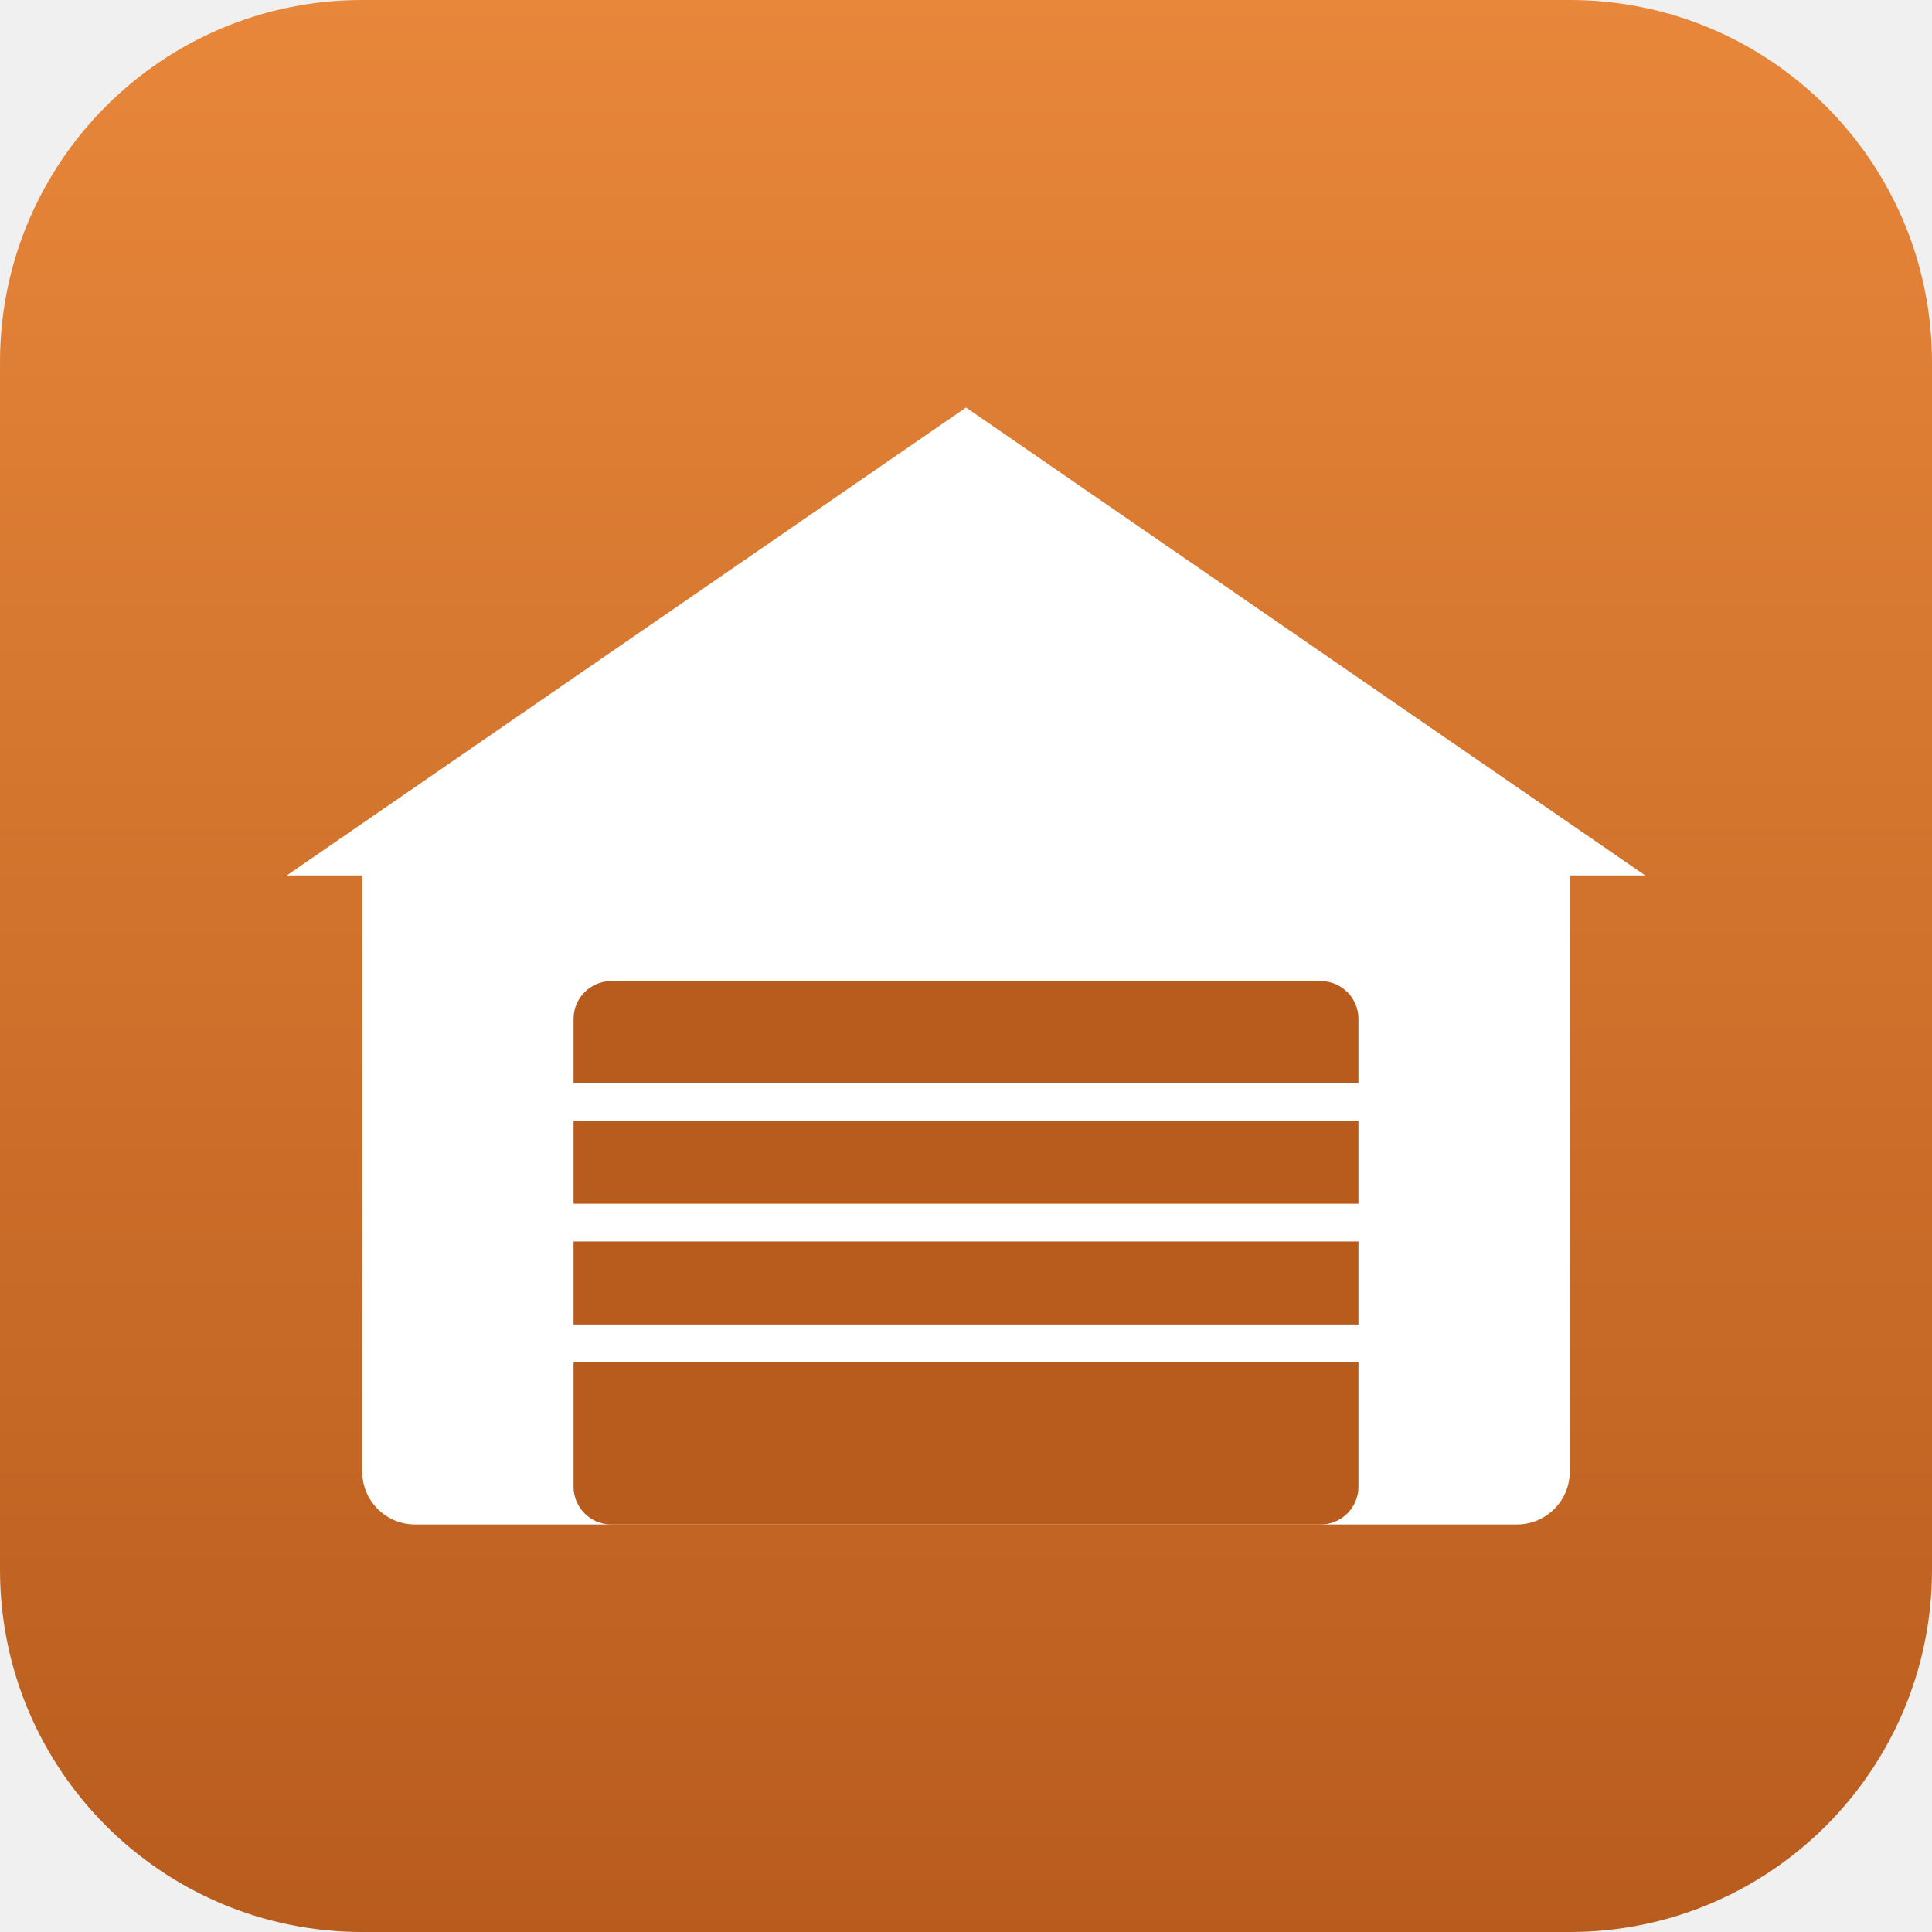
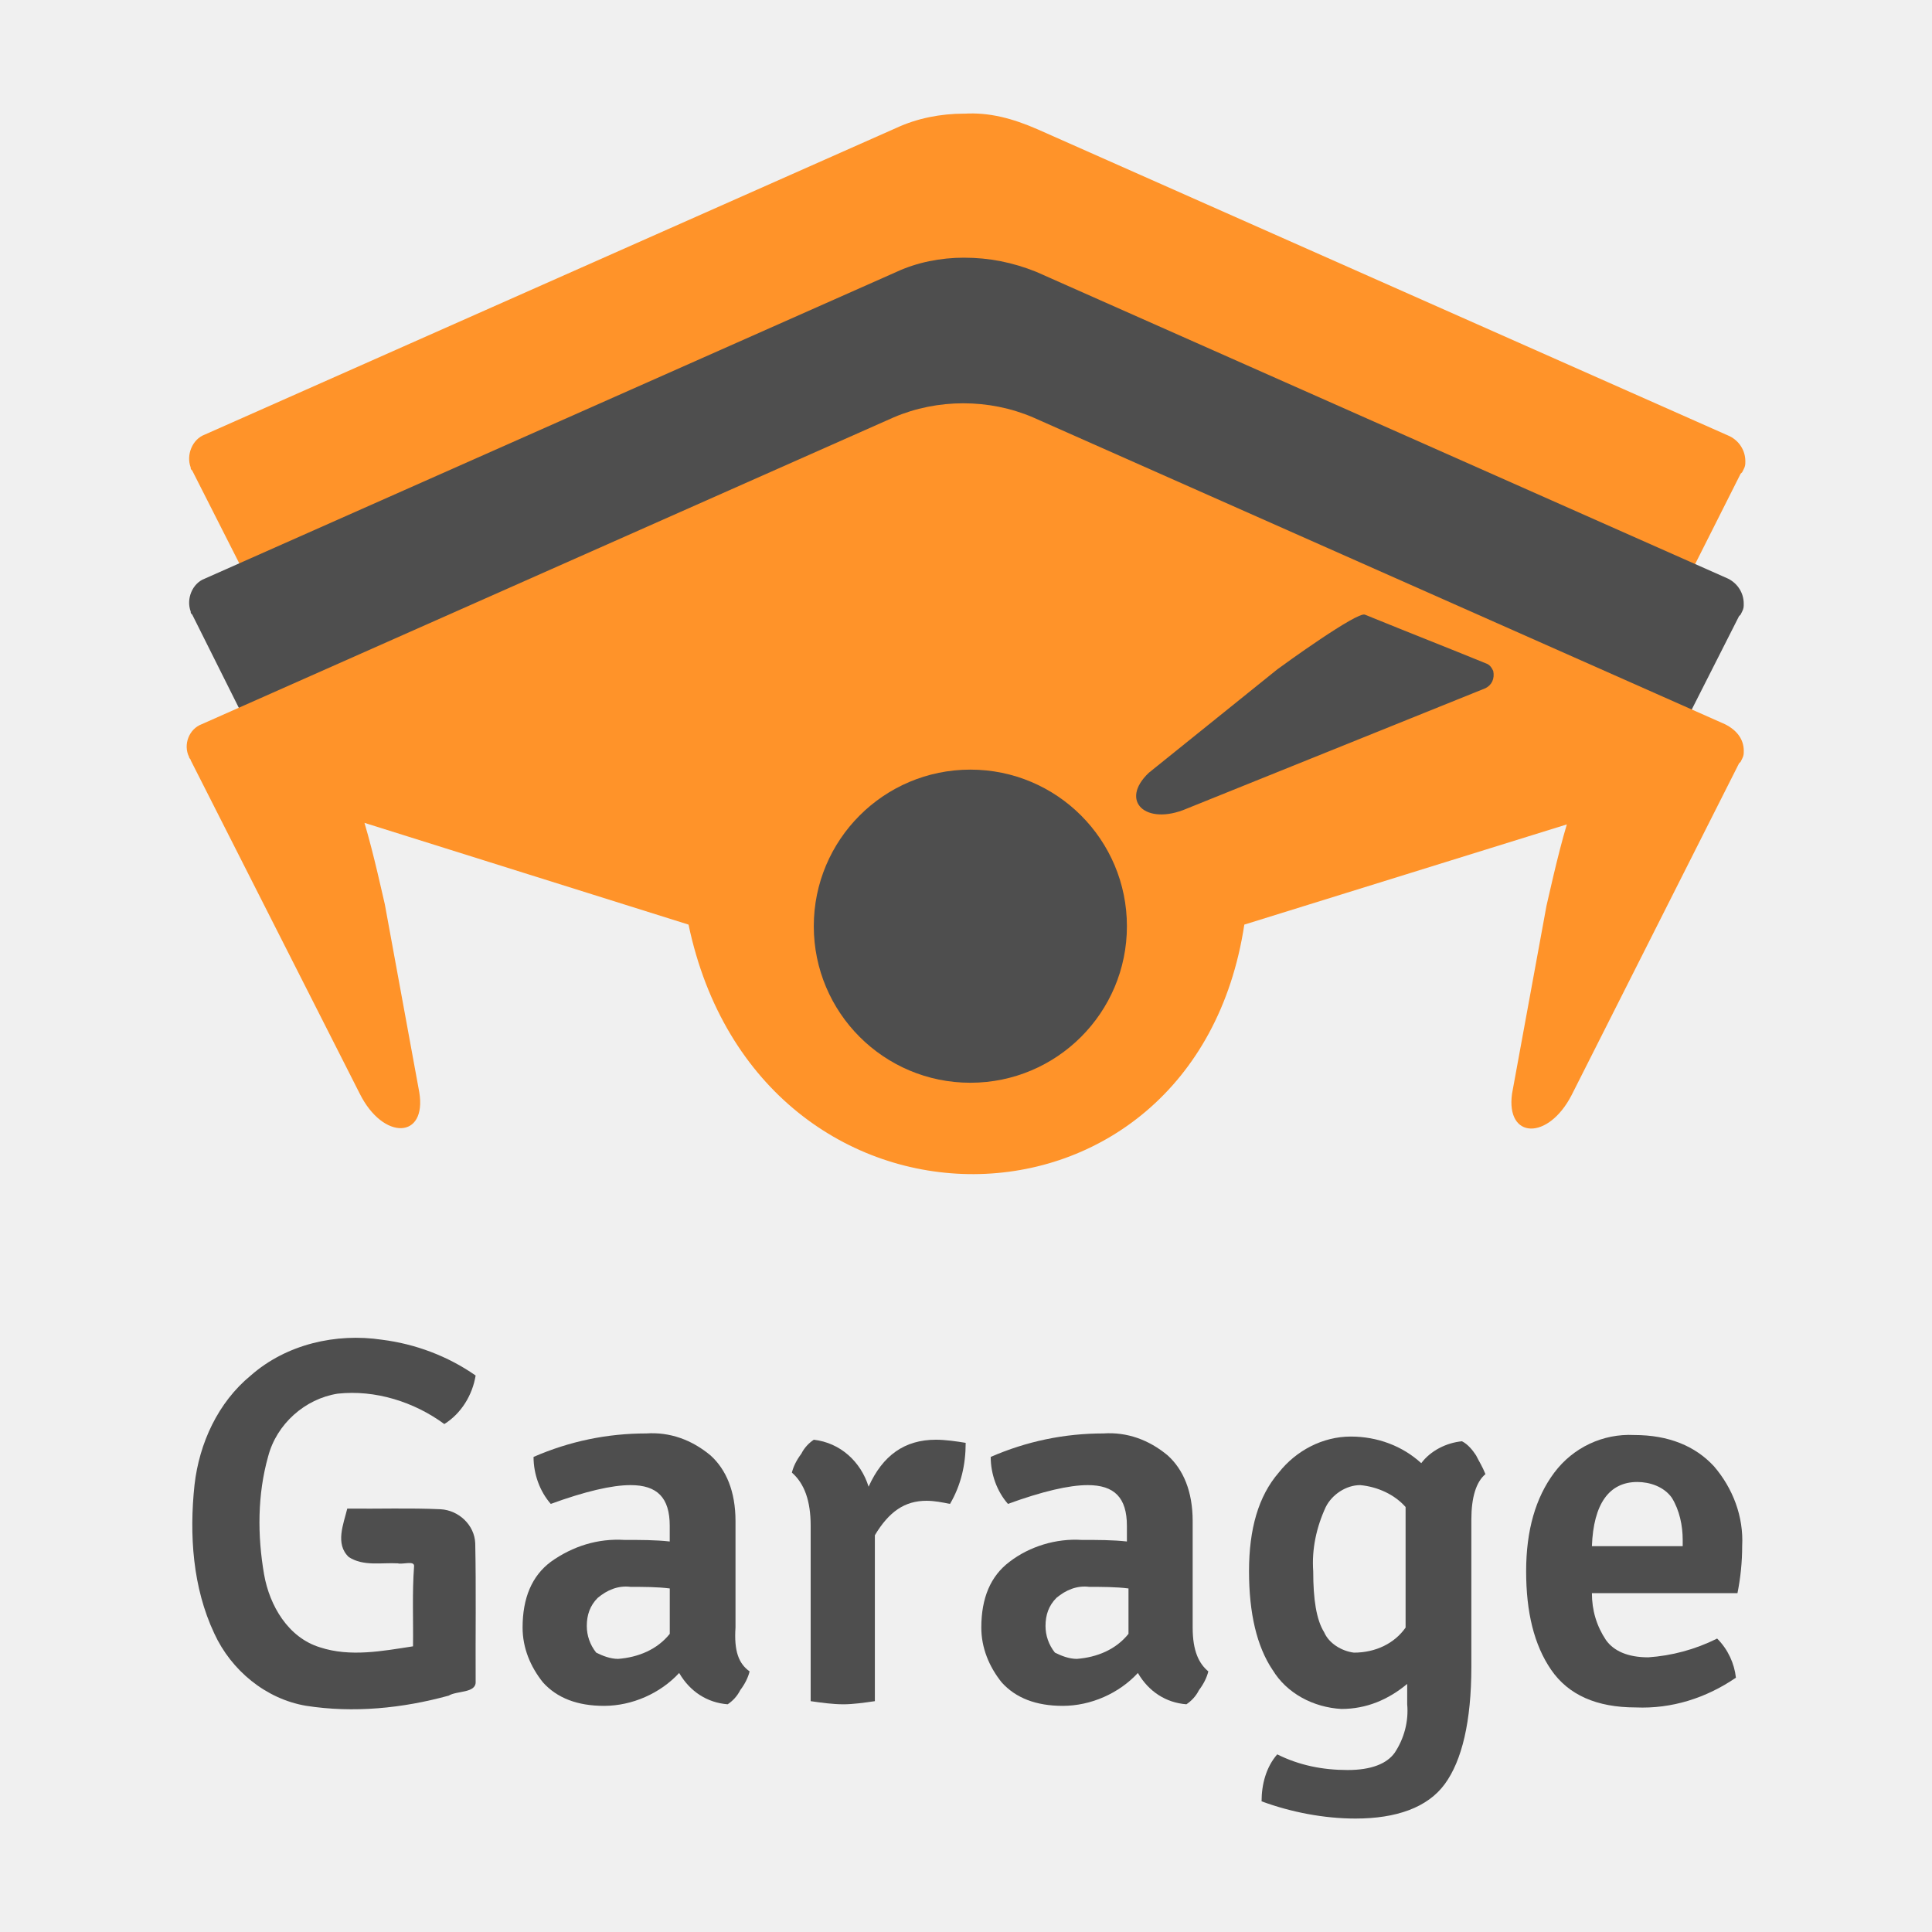
- <svg xmlns="http://www.w3.org/2000/svg" width="512" height="512" viewBox="0 0 512 512" role="img" aria-label="Garage">
-   <defs>
-     <linearGradient id="tile" x1="0" y1="0" x2="0" y2="1">
-       <stop offset="0" stop-color="#e8873a" />
-       <stop offset="1" stop-color="#b85c1e" />
-     </linearGradient>
-   </defs>
-   <rect x="0" y="0" width="512" height="512" rx="96" fill="url(#tile)" />
-   <rect x="96" y="216" width="320" height="188" rx="14" fill="#ffffff" />
-   <path d="M76 232 L256 108 L436 232 Z" fill="#ffffff" />
-   <g fill="#b85c1e">
-     <rect x="152" y="260" width="208" height="144" rx="10" />
+ <svg xmlns="http://www.w3.org/2000/svg" width="30mm" height="30mm" viewBox="0 0 30 30" version="1.1" id="svg5">
+   <defs id="defs2" />
+   <g id="layer1" transform="translate(-47.53114,-150.582)">
+     <g id="g2446" transform="matrix(0.2645833,0,0,0.2645833,27.64954,132.0122)">
+       <g id="g6567" transform="matrix(0.9247391,0,0,0.9247391,11.03272,11.16516)">
+         <g id="g7383" transform="matrix(1.030099,0,0,1.030099,3.770254,-1.276309)">
+           <path id="path6" d="m 136.062,99.136 c -0.868,0.096 -1.833,0 -2.701,-0.289 L 99.794,89.78 c -0.868,-0.289 -1.736,-0.675 -2.508,-1.157 z" style="stroke-width:0.965" />
+           <path id="path8" class="st0" d="m 85.037,156.142 c 1.919,0.023 3.842,-0.048 5.759,0.041 1.11,0.065 2.082,0.969 2.126,2.098 0.058,2.839 0.01,5.682 0.025,8.522 0.039,0.721 -1.166,0.554 -1.657,0.862 -2.846,0.783 -5.867,1.085 -8.794,0.626 -2.484,-0.421 -4.607,-2.185 -5.651,-4.454 -1.333,-2.833 -1.547,-6.078 -1.219,-9.154 0.293,-2.57 1.448,-5.087 3.473,-6.747 2.184,-1.919 5.237,-2.623 8.079,-2.197 2.062,0.259 4.063,1.013 5.768,2.204 -0.194,1.201 -0.887,2.343 -1.929,2.99 -1.866,-1.369 -4.254,-2.122 -6.568,-1.872 -2.022,0.317 -3.763,1.874 -4.284,3.858 -0.666,2.356 -0.668,4.88 -0.252,7.281 0.337,1.923 1.482,3.89 3.446,4.491 1.86,0.609 3.847,0.228 5.729,-0.063 0.023,-1.64 -0.057,-3.285 0.065,-4.922 0.045,-0.385 -0.695,-0.105 -1.004,-0.19 -1.009,-0.055 -2.116,0.194 -3.015,-0.386 -0.86,-0.804 -0.327,-2.038 -0.096,-2.99 z" style="stroke-width:0.965" />
+           <path id="path10" class="st0" d="m 109.826,166.174 c -0.097,0.386 -0.289,0.772 -0.579,1.157 -0.193,0.386 -0.482,0.675 -0.772,0.868 -1.254,-0.097 -2.315,-0.772 -2.99,-1.929 -1.157,1.254 -2.894,2.026 -4.63,2.026 -1.64,0 -2.894,-0.482 -3.762,-1.447 -0.772,-0.965 -1.254,-2.122 -1.254,-3.376 0,-1.833 0.579,-3.183 1.736,-4.051 1.35,-0.965 2.894,-1.447 4.533,-1.35 0.965,0 1.929,0 2.797,0.097 v -0.965 c 0,-1.736 -0.772,-2.508 -2.411,-2.508 -1.157,0 -2.797,0.386 -4.919,1.157 -0.675,-0.772 -1.061,-1.833 -1.061,-2.894 2.219,-0.965 4.533,-1.447 6.945,-1.447 1.447,-0.097 2.797,0.386 3.955,1.35 0.965,0.868 1.543,2.219 1.543,4.051 v 6.559 c -0.097,1.447 0.193,2.219 0.868,2.701 z m -8.102,-0.772 c 1.254,-0.097 2.411,-0.579 3.183,-1.543 v -2.797 c -0.772,-0.097 -1.64,-0.097 -2.411,-0.097 -0.772,-0.097 -1.447,0.193 -2.026,0.675 -0.482,0.482 -0.675,1.061 -0.675,1.736 0,0.579 0.193,1.157 0.579,1.64 0.386,0.193 0.868,0.386 1.35,0.386 z" style="stroke-width:0.965" />
+           <path id="path12" class="st0" d="m 112.43,153.924 c 0.097,-0.386 0.289,-0.772 0.579,-1.157 0.193,-0.386 0.482,-0.675 0.772,-0.868 1.64,0.193 2.894,1.35 3.376,2.894 0.868,-1.929 2.219,-2.894 4.148,-2.894 0.579,0 1.254,0.097 1.833,0.193 0,1.35 -0.289,2.604 -0.965,3.762 -0.482,-0.097 -0.965,-0.193 -1.447,-0.193 -1.35,0 -2.315,0.675 -3.183,2.122 v 10.224 c -0.675,0.097 -1.35,0.193 -1.929,0.193 -0.675,0 -1.35,-0.097 -2.026,-0.193 v -10.803 c 0,-1.543 -0.386,-2.604 -1.157,-3.28 z" style="stroke-width:0.965" />
+           <path id="path14" class="st0" d="m 138.088,166.174 c -0.097,0.386 -0.289,0.772 -0.579,1.157 -0.193,0.386 -0.482,0.675 -0.772,0.868 -1.254,-0.097 -2.315,-0.772 -2.99,-1.929 -1.157,1.254 -2.894,2.026 -4.63,2.026 -1.64,0 -2.894,-0.482 -3.762,-1.447 -0.772,-0.965 -1.254,-2.122 -1.254,-3.376 0,-1.833 0.579,-3.183 1.736,-4.051 1.254,-0.965 2.894,-1.447 4.437,-1.35 0.965,0 1.929,0 2.797,0.097 v -0.965 c 0,-1.736 -0.772,-2.508 -2.411,-2.508 -1.157,0 -2.797,0.386 -4.919,1.157 -0.675,-0.772 -1.061,-1.833 -1.061,-2.894 2.219,-0.965 4.533,-1.447 6.945,-1.447 1.447,-0.097 2.797,0.386 3.955,1.35 0.965,0.868 1.543,2.219 1.543,4.051 v 6.559 c 0,1.447 0.386,2.219 0.965,2.701 z m -8.102,-0.772 c 1.254,-0.097 2.411,-0.579 3.183,-1.543 v -2.797 c -0.772,-0.097 -1.64,-0.097 -2.411,-0.097 -0.772,-0.097 -1.447,0.193 -2.026,0.675 -0.482,0.482 -0.675,1.061 -0.675,1.736 0,0.579 0.193,1.157 0.579,1.64 0.386,0.193 0.868,0.386 1.35,0.386 z" style="stroke-width:0.965" />
+           <path id="path16" class="st0" d="m 142.042,166.077 c -0.965,-1.447 -1.447,-3.472 -1.447,-6.077 0,-2.604 0.579,-4.63 1.833,-6.077 1.061,-1.35 2.701,-2.219 4.437,-2.219 1.64,0 3.183,0.579 4.341,1.64 0.579,-0.772 1.543,-1.254 2.508,-1.35 0.386,0.193 0.675,0.579 0.868,0.868 0.193,0.386 0.386,0.675 0.579,1.157 -0.579,0.482 -0.868,1.447 -0.868,2.797 v 9.067 c 0,3.376 -0.579,5.787 -1.64,7.234 -1.061,1.447 -2.99,2.122 -5.498,2.122 -1.929,0 -3.955,-0.386 -5.787,-1.061 0,-1.061 0.289,-2.122 0.965,-2.894 1.35,0.675 2.797,0.965 4.341,0.965 1.447,0 2.411,-0.386 2.894,-1.061 0.579,-0.868 0.868,-1.929 0.772,-2.99 v -1.254 c -1.157,0.965 -2.508,1.543 -4.051,1.543 -1.736,-0.097 -3.376,-0.965 -4.244,-2.411 z m 8.199,-2.604 v -7.427 c -0.675,-0.772 -1.736,-1.254 -2.797,-1.35 -0.868,0 -1.736,0.579 -2.122,1.35 -0.579,1.254 -0.868,2.604 -0.772,3.955 0,1.736 0.193,2.99 0.675,3.762 0.289,0.675 1.061,1.157 1.833,1.254 1.35,0 2.508,-0.579 3.183,-1.543 z" style="stroke-width:0.965" />
+           <path id="path26" class="st3" d="m 136.737,113.026 18.423,-7.427 c 0.386,-0.193 0.579,-0.579 0.482,-1.061 -0.097,-0.193 -0.193,-0.386 -0.482,-0.482 -2.122,-0.868 -4.823,-1.929 -7.427,-2.99 -0.482,-0.193 -5.016,3.087 -5.402,3.376 l -7.909,6.366 c -1.833,1.736 -0.193,3.28 2.315,2.219 z" style="stroke-width:0.965" />
+           <ellipse id="circle28" class="st3" cx="123.426" cy="120.26" rx="9.646" ry="9.646" style="stroke-width:0.965" />
+           <path id="path6-0" d="m 136.062,99.136 c -0.868,0.096 -1.833,0 -2.701,-0.289 L 99.794,89.78 c -0.868,-0.289 -1.736,-0.675 -2.508,-1.157 z" style="stroke-width:0.965" />
+           <path id="path18-7" class="st0" d="m 170.69,161.351 h -8.97 c 0,1.061 0.289,2.026 0.868,2.894 0.482,0.675 1.35,1.061 2.604,1.061 1.447,-0.097 2.894,-0.482 4.244,-1.157 0.675,0.675 1.061,1.543 1.157,2.411 -1.833,1.254 -3.955,1.929 -6.173,1.833 -2.411,0 -4.148,-0.772 -5.209,-2.315 -1.061,-1.543 -1.543,-3.569 -1.543,-6.077 0,-2.508 0.579,-4.533 1.736,-6.077 1.157,-1.543 2.99,-2.411 4.919,-2.315 2.122,0 3.762,0.675 4.919,1.929 1.157,1.35 1.833,3.087 1.736,4.919 0,0.965 -0.097,1.929 -0.289,2.894 z m -6.173,-6.848 c -1.736,0 -2.701,1.35 -2.797,3.955 h 5.594 v -0.386 c 0,-0.868 -0.193,-1.833 -0.675,-2.604 -0.482,-0.675 -1.35,-0.965 -2.122,-0.965 z" style="stroke-width:0.965" />
+           <path id="path24-3-6-9" class="st4" d="m 123.04,70.199 c -1.447,0 -2.894,0.289 -4.148,0.868 L 76.259,89.973 c -0.772,0.289 -1.157,1.254 -0.868,2.026 0,0 0,0 0,0 0,0.096 0,0.096 0.096,0.193 l 6.848,13.504 h 5.98 l -0.868,-4.726 c -0.096,-0.386 -0.675,-3.087 -1.254,-5.016 l 19.967,6.27 c 0.289,1.254 0.579,2.411 1.061,3.472 h 32.313 c 0.386,-1.061 0.675,-2.219 0.868,-3.472 l 19.87,-6.173 c -0.579,1.929 -1.157,4.63 -1.254,5.016 l -0.868,4.726 h 5.98 l 6.752,-13.407 0.097,-0.096 0.097,-0.193 c 0,0 0,0 0,0 0.097,-0.193 0.097,-0.289 0.097,-0.482 0,-0.675 -0.386,-1.254 -0.965,-1.543 l -42.634,-18.905 c -1.543,-0.675 -2.99,-1.061 -4.533,-0.965 z" style="stroke-width:0.965" />
+           <path id="path24-3-2" class="st0" d="m 123.04,79.073 c -1.447,0 -2.894,0.289 -4.148,0.868 L 76.259,98.847 c -0.772,0.289 -1.157,1.254 -0.868,2.026 0,0 0,0 0,0 0,0.097 0,0.097 0.096,0.193 l 3.665,7.331 h 7.909 c -0.289,-1.061 -0.579,-2.315 -0.965,-3.569 l 11.285,3.569 h 51.508 l 11.285,-3.569 c -0.386,1.157 -0.675,2.508 -0.965,3.569 h 7.909 l 3.665,-7.234 0.097,-0.097 0.097,-0.193 c 0,0 0,0 0,0 0.097,-0.193 0.097,-0.289 0.097,-0.482 0,-0.675 -0.386,-1.254 -0.965,-1.543 L 127.478,79.942 c -1.447,-0.579 -2.894,-0.868 -4.437,-0.868 z" style="stroke-width:0.965" />
+           <path id="path24-0" class="st4" d="m 171.076,109.457 c 0,0.193 0,0.289 -0.097,0.482 0,0 0,0 0,0 l -0.097,0.193 v 0 l -0.097,0.097 -10.321,20.449 c -1.447,2.797 -4.051,2.701 -3.665,-0.097 l 2.122,-11.575 c 0.097,-0.386 0.675,-3.087 1.254,-5.016 l -19.87,6.173 c -3.087,20.352 -29.902,20.642 -34.242,0 L 86.097,113.894 c 0.579,1.929 1.157,4.63 1.254,5.016 l 2.122,11.575 c 0.482,2.894 -2.219,2.99 -3.665,0.097 L 75.391,110.036 c 0,-0.096 -0.096,-0.096 -0.096,-0.193 -0.386,-0.772 0,-1.736 0.772,-2.026 0,0 0,0 0,0 l 42.634,-18.905 c 2.701,-1.157 5.884,-1.157 8.585,0 l 42.634,18.905 c 0.772,0.386 1.157,0.965 1.157,1.64 z" style="stroke-width:0.965" />
+           <path id="path26-2" class="st0" d="m 136.737,113.026 18.423,-7.427 c 0.386,-0.193 0.579,-0.579 0.482,-1.061 -0.097,-0.193 -0.193,-0.386 -0.482,-0.482 -2.122,-0.868 -4.823,-1.929 -7.427,-2.99 -0.482,-0.193 -5.016,3.087 -5.402,3.376 l -7.909,6.366 c -1.833,1.736 -0.193,3.28 2.315,2.219 z" style="stroke-width:0.965" />
+           <ellipse id="circle28-3" class="st0" cx="123.426" cy="120.26" rx="9.646" ry="9.646" style="stroke-width:0.965" />
+         </g>
+       </g>
+     </g>
  </g>
-   <g stroke="#ffffff" stroke-width="10" stroke-linecap="round">
-     <line x1="152" y1="292" x2="360" y2="292" />
-     <line x1="152" y1="324" x2="360" y2="324" />
-     <line x1="152" y1="356" x2="360" y2="356" />
-   </g>
+   <style type="text/css" id="style2346">
+ 	.st0{fill:#4E4E4E;}
+ 	.st1{fill:#FFD952;}
+ 	.st2{fill:#49C8FA;}
+ 	.st3{fill:#45C8FF;}
+ 	.st4{fill:#FF9329;}
+ 	.st5{fill:#3B2100;}
+ 	.st6{fill:#C3C3C3;}
+ </style>
</svg>
